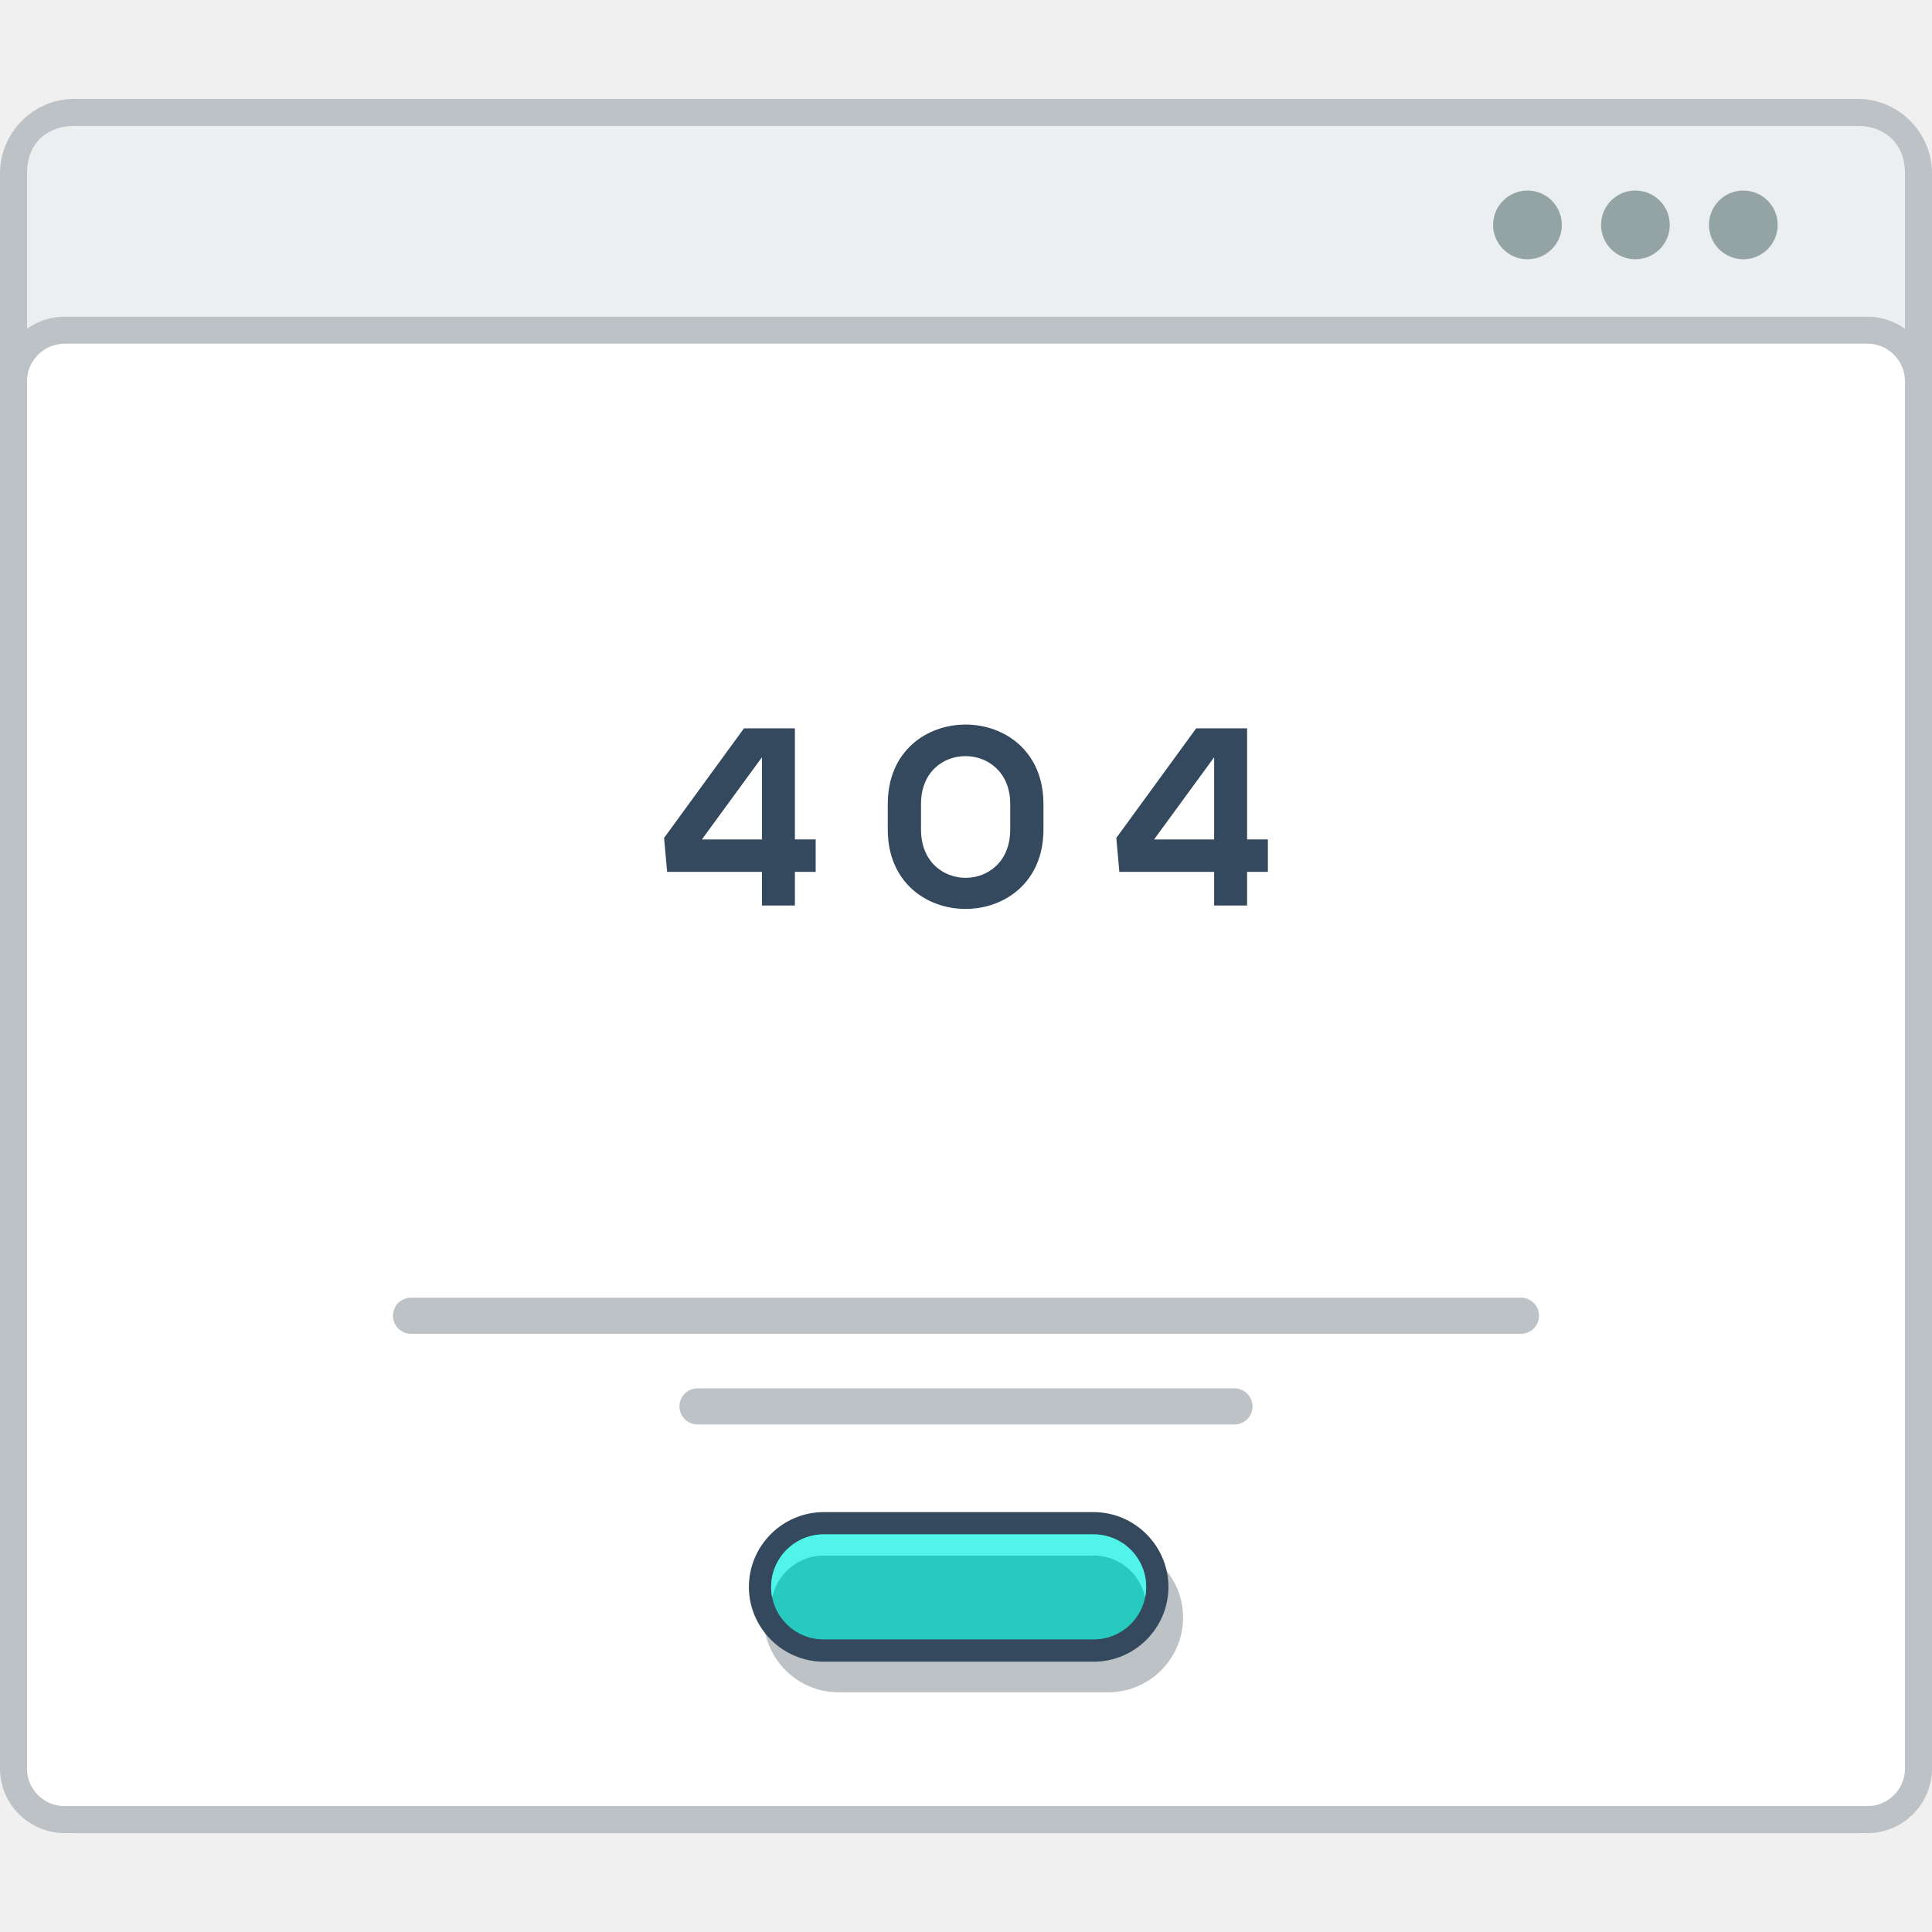
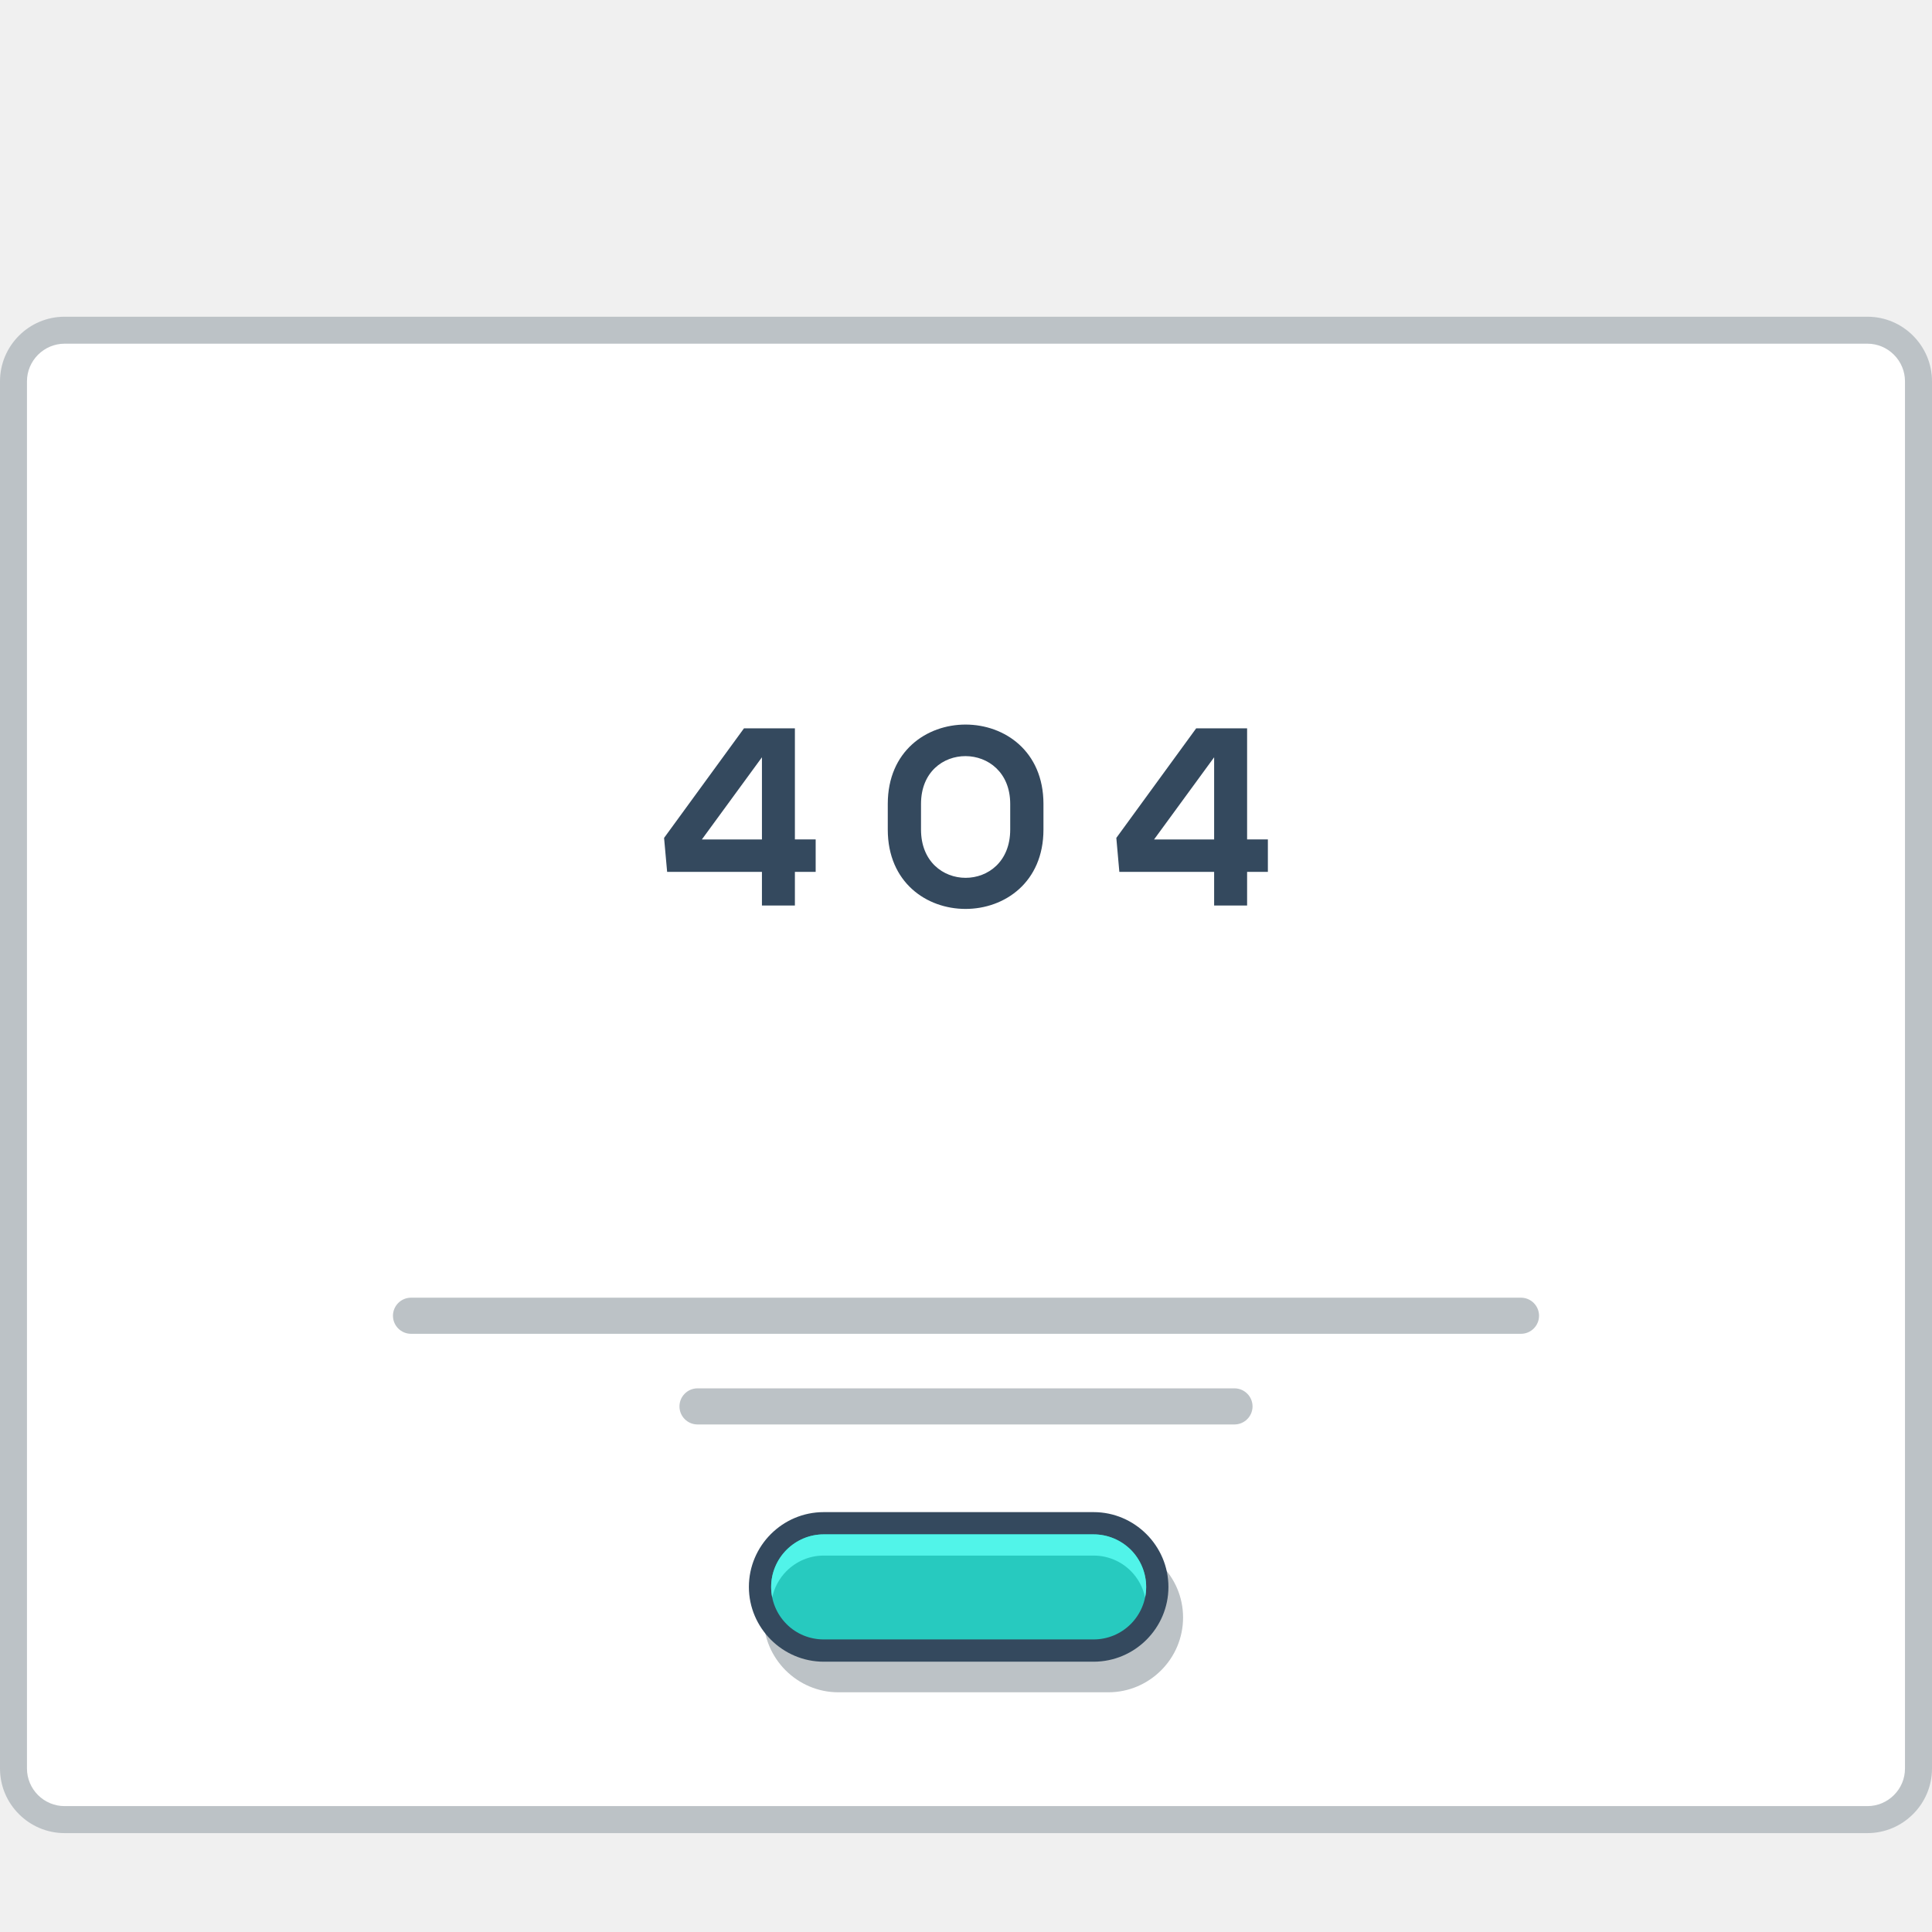
<svg xmlns="http://www.w3.org/2000/svg" version="1.0" id="Layer_1" x="0px" y="0px" width="800px" height="800px" viewBox="186.314 191.994 421.464 378.32" enable-background="new 0 0 800 800" xml:space="preserve">
  <g>
-     <path fill="#BCC2C6" d="M202.543,191.994h389.004c4.463,0,8.527,1.827,11.465,4.765v0.016c2.938,2.946,4.766,6.993,4.766,11.449   v345.868c0,4.456-1.828,8.512-4.766,11.449v0.017c-2.938,2.938-7.002,4.756-11.465,4.756H202.543   c-4.471,0-8.527-1.818-11.465-4.756v-0.017c-2.936-2.938-4.764-6.993-4.764-11.449V208.224c0-4.456,1.828-8.503,4.764-11.449   v-0.016C194.016,193.821,198.072,191.994,202.543,191.994" />
-     <path fill="#EBEFF0" d="M601.885,208.224v345.868c0,6.509-4.539,10.331-10.338,10.331H202.543c-5.789,0-10.338-3.705-10.338-10.331   V208.224c0-6.751,4.566-10.339,10.338-10.339h389.004C597.338,197.884,601.885,201.598,601.885,208.224" />
    <path fill="#BCC2C6" d="M200.399,239.515h393.292c3.88,0,7.4,1.578,9.947,4.13c2.551,2.554,4.139,6.075,4.139,9.956v302.629   c0,3.888-1.588,7.409-4.139,9.946c-2.547,2.552-6.067,4.138-9.947,4.138H200.399c-3.871,0-7.4-1.586-9.946-4.138   c-2.553-2.537-4.139-6.059-4.139-9.946V253.601c0-3.88,1.586-7.402,4.139-9.956C192.999,241.092,196.528,239.515,200.399,239.515" />
    <path fill-rule="evenodd" clip-rule="evenodd" fill="#FFFFFF" d="M200.399,245.397c-2.177,0-4.247,0.876-5.79,2.412   c-1.535,1.544-2.412,3.613-2.412,5.792v302.629c0,2.169,0.877,4.256,2.412,5.791c1.543,1.533,3.613,2.402,5.79,2.402h393.292   c2.178,0,4.247-0.869,5.783-2.402c1.543-1.535,2.41-3.605,2.41-5.791V253.601c0-2.187-0.867-4.248-2.41-5.792   c-1.536-1.543-3.613-2.412-5.783-2.412H200.399z" />
-     <path fill-rule="evenodd" clip-rule="evenodd" fill="#94A4A5" d="M543.074,211.987c4.139,0,7.5,3.354,7.5,7.493   s-3.354,7.502-7.5,7.502c-4.141,0-7.494-3.363-7.494-7.502S538.934,211.987,543.074,211.987 M566.621,211.987   c4.141,0,7.494,3.354,7.494,7.493s-3.354,7.502-7.494,7.502c-4.139,0-7.501-3.363-7.501-7.502S562.482,211.987,566.621,211.987z    M519.533,211.987c4.14,0,7.493,3.354,7.493,7.493s-3.354,7.502-7.493,7.502c-4.139,0-7.502-3.363-7.502-7.502   S515.395,211.987,519.533,211.987z" />
    <path fill="#BCC2C6" d="M428.096,515.028H369.2c-2.261,0-4.321,0.934-5.815,2.437c-1.503,1.484-2.43,3.555-2.43,5.807l0,0   c0,2.271,0.927,4.34,2.411,5.825l0.019,0.016c1.484,1.486,3.537,2.404,5.815,2.404h58.896c2.262,0,4.321-0.936,5.815-2.42   c1.494-1.502,2.419-3.554,2.419-5.825l0,0c0-2.269-0.925-4.322-2.41-5.823C432.427,515.962,430.357,515.028,428.096,515.028    M369.2,506.967h58.896c4.473,0,8.552,1.836,11.506,4.79l0.009,0.016c2.963,2.955,4.79,7.026,4.79,11.499l0,0   c0,4.49-1.827,8.579-4.79,11.533c-2.953,2.953-7.026,4.789-11.515,4.789H369.2c-4.474,0-8.546-1.836-11.507-4.789l-0.008-0.017   h-0.01c-2.953-2.971-4.789-7.044-4.789-11.517l0,0c0-4.488,1.836-8.561,4.789-11.515   C360.631,508.803,364.711,506.967,369.2,506.967z" />
    <path fill="#34495E" d="M365.996,500.291h58.895c4.48,0,8.553,1.837,11.506,4.79l0.018,0.017c2.955,2.954,4.791,7.043,4.791,11.516   l0,0c0,4.489-1.836,8.562-4.791,11.517c-2.955,2.953-7.033,4.788-11.523,4.788h-58.895c-4.473,0-8.546-1.835-11.508-4.788h-0.007   l-0.01-0.019c-2.953-2.953-4.789-7.025-4.789-11.498l0,0c0-4.489,1.836-8.578,4.789-11.532   C357.427,502.128,361.506,500.291,365.996,500.291" />
    <path fill="#27CABF" d="M424.891,505.147c3.037,0,5.949,1.219,8.103,3.354c2.146,2.152,3.354,5.074,3.354,8.111   s-1.219,5.941-3.363,8.095c-2.152,2.152-5.047,3.354-8.094,3.354h-58.895c-3.037,0-5.939-1.185-8.094-3.339l-0.008-0.016   c-2.154-2.153-3.355-5.058-3.355-8.095s1.219-5.941,3.363-8.095c2.154-2.152,5.047-3.371,8.094-3.371H424.891z" />
    <path fill="#51F4E9" d="M424.891,505.147c3.037,0,5.949,1.219,8.103,3.354c2.146,2.152,3.354,5.074,3.354,8.111   c0,0.785-0.083,1.553-0.233,2.304c-0.45-2.188-1.525-4.189-3.121-5.792c-2.153-2.152-5.065-3.354-8.103-3.354h-58.895   c-3.047,0-5.939,1.219-8.094,3.371c-1.595,1.586-2.679,3.605-3.131,5.775c-0.149-0.751-0.232-1.519-0.232-2.304   c0-3.037,1.219-5.941,3.363-8.095c2.154-2.152,5.047-3.371,8.094-3.371H424.891z" />
    <path fill-rule="evenodd" clip-rule="evenodd" fill="#BCC2C6" d="M275.969,453.513h242.155c2.161,0,3.931,1.769,3.931,3.938   s-1.77,3.938-3.931,3.938H275.969c-2.162,0-3.931-1.769-3.931-3.938S273.807,453.513,275.969,453.513" />
    <path fill-rule="evenodd" clip-rule="evenodd" fill="#BCC2C6" d="M338.475,473.289h117.141c2.162,0,3.939,1.768,3.939,3.938   s-1.777,3.939-3.939,3.939H338.475c-2.169,0-3.937-1.77-3.937-3.939S336.306,473.289,338.475,473.289" />
    <path fill-rule="evenodd" clip-rule="evenodd" fill="#34495E" d="M438.074,353.546l13.102-17.923v17.923H438.074z M447.256,329.314   l-17.417,23.898l0.659,7.41h20.678v7.343h7.193v-7.343h4.531v-7.077h-4.531v-24.232H447.256z M379.981,351.394   c0,23.114,33.962,23.047,33.962,0v-5.591c0-23.064-33.962-23.114-33.962,0V351.394z M387.232,345.802   c0-13.985,19.459-13.835,19.459,0v5.591c0,14.035-19.459,14.035-19.459,0V345.802z M339.428,353.546l13.102-17.923v17.923H339.428z    M348.607,329.314l-17.425,23.898l0.667,7.41h20.68v7.343h7.191v-7.343h4.531v-7.077h-4.531v-24.232H348.607z" />
  </g>
</svg>
